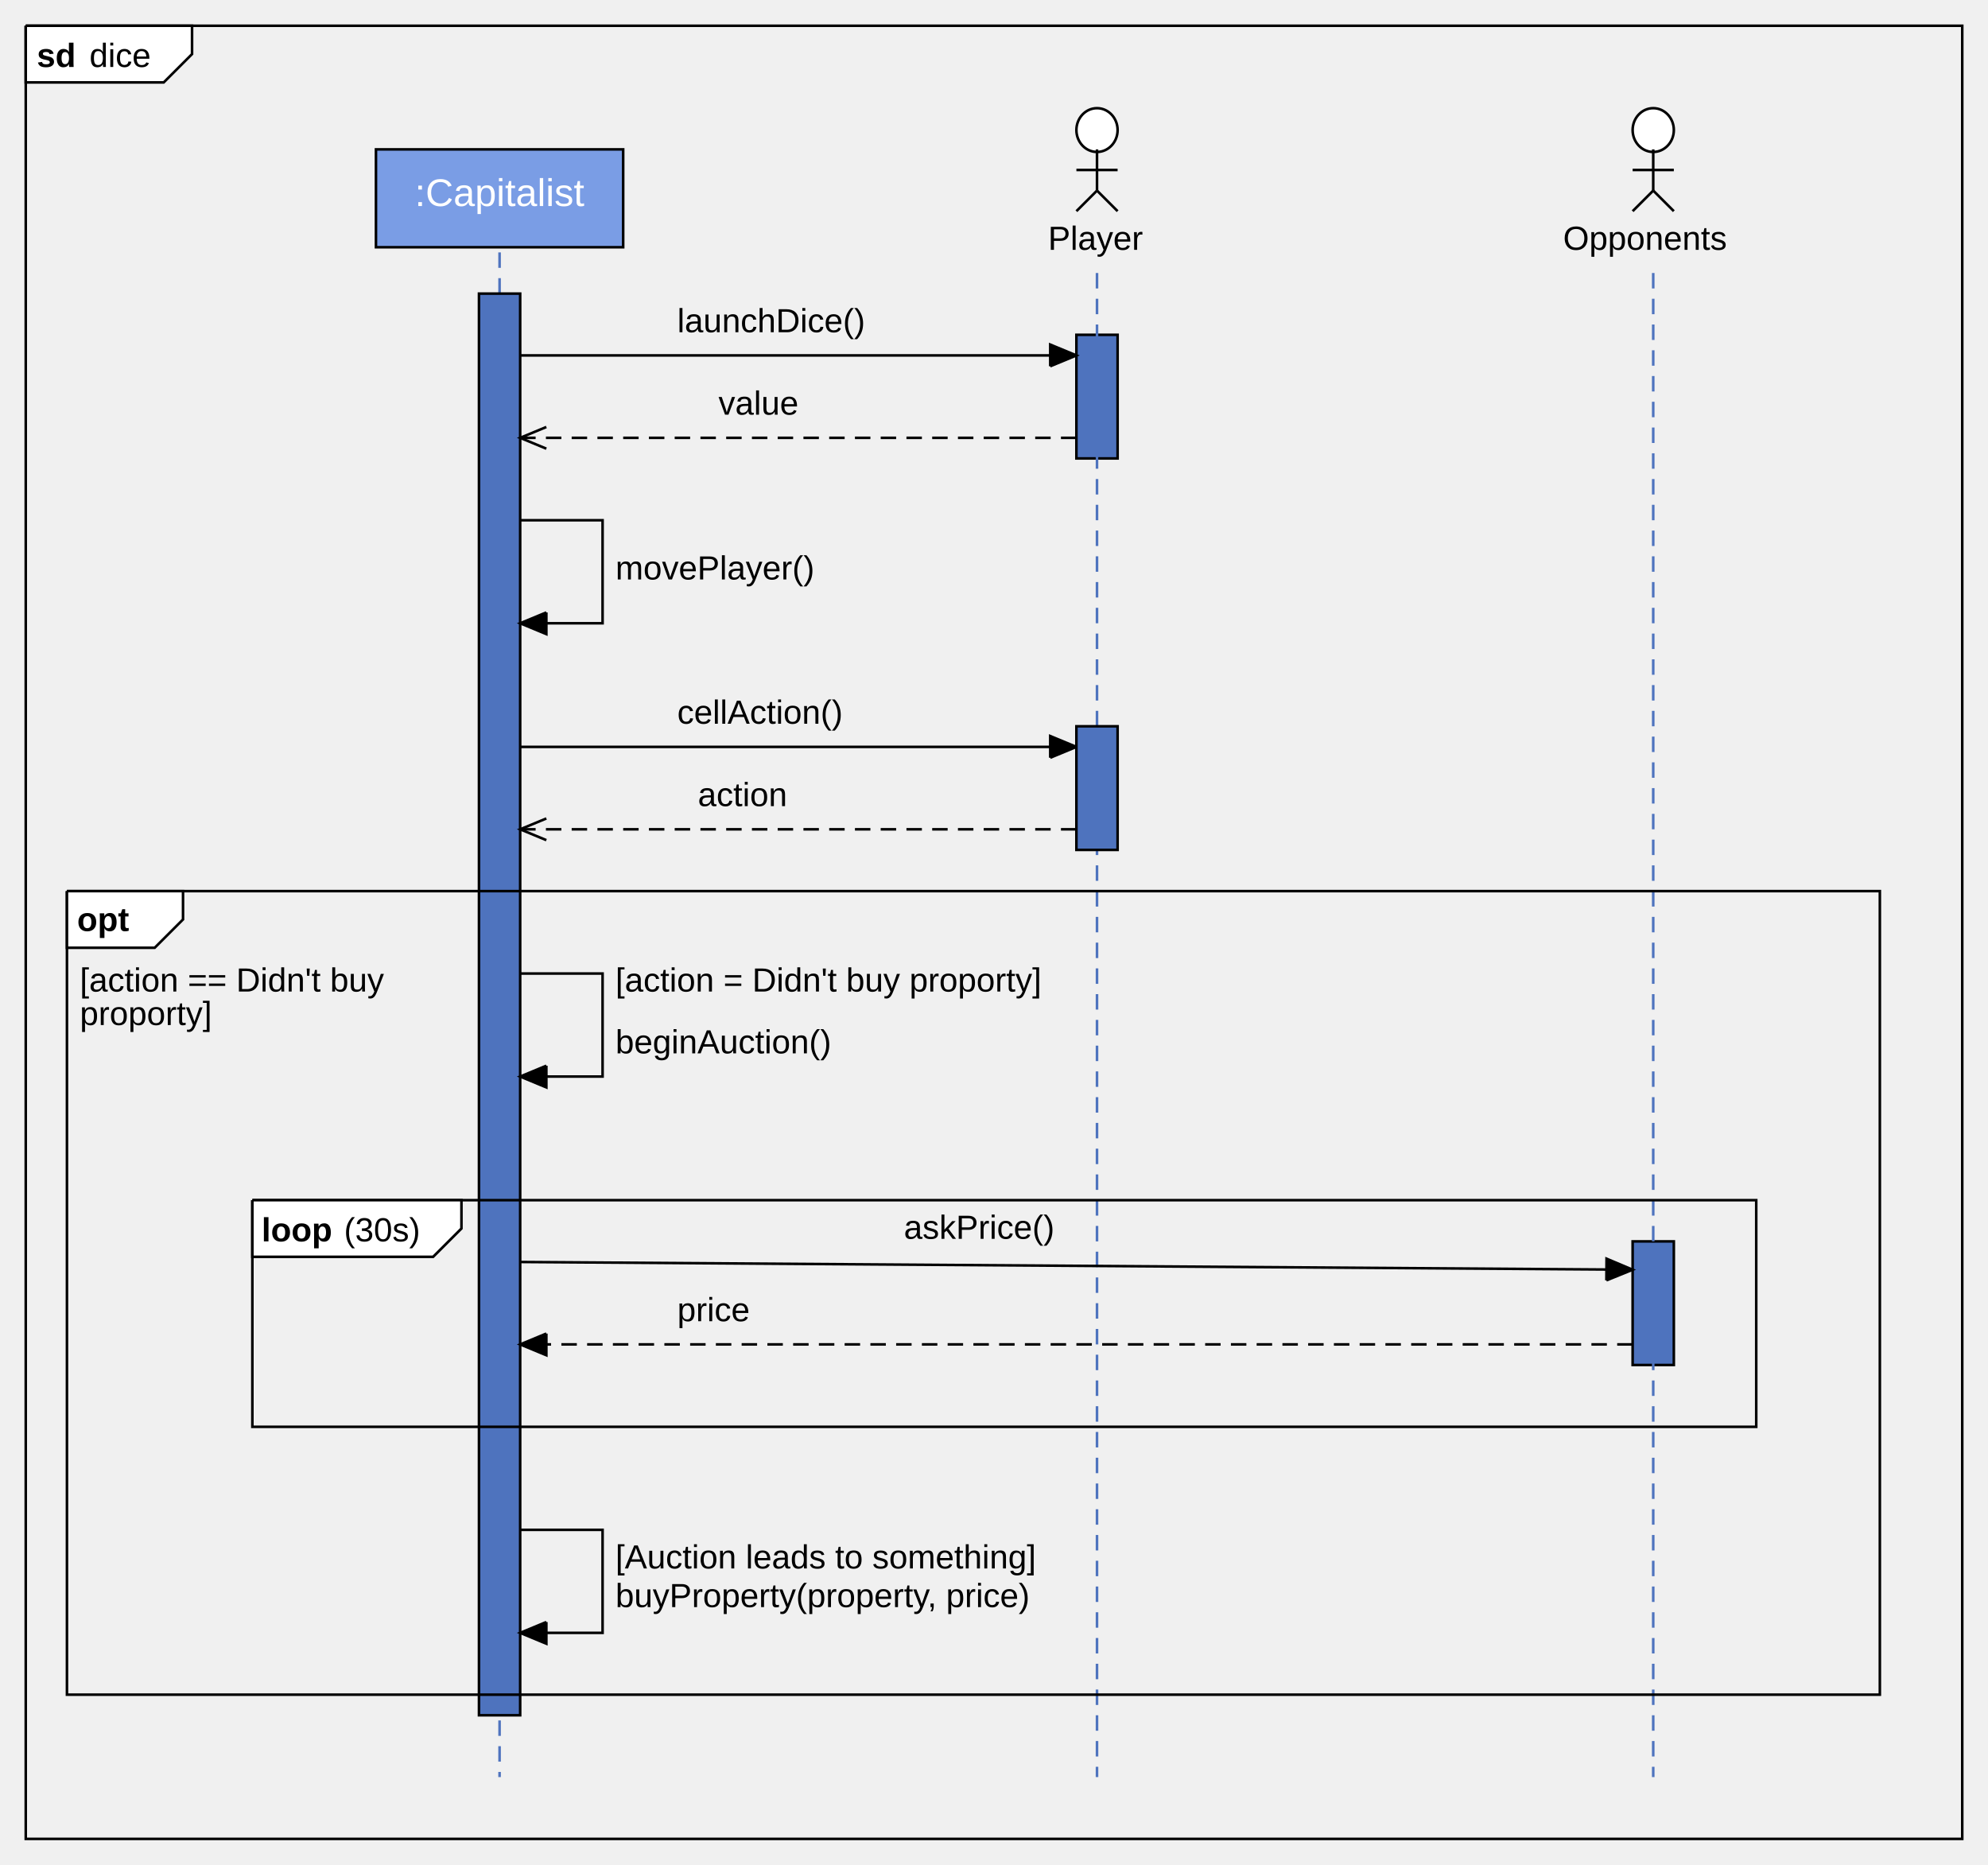
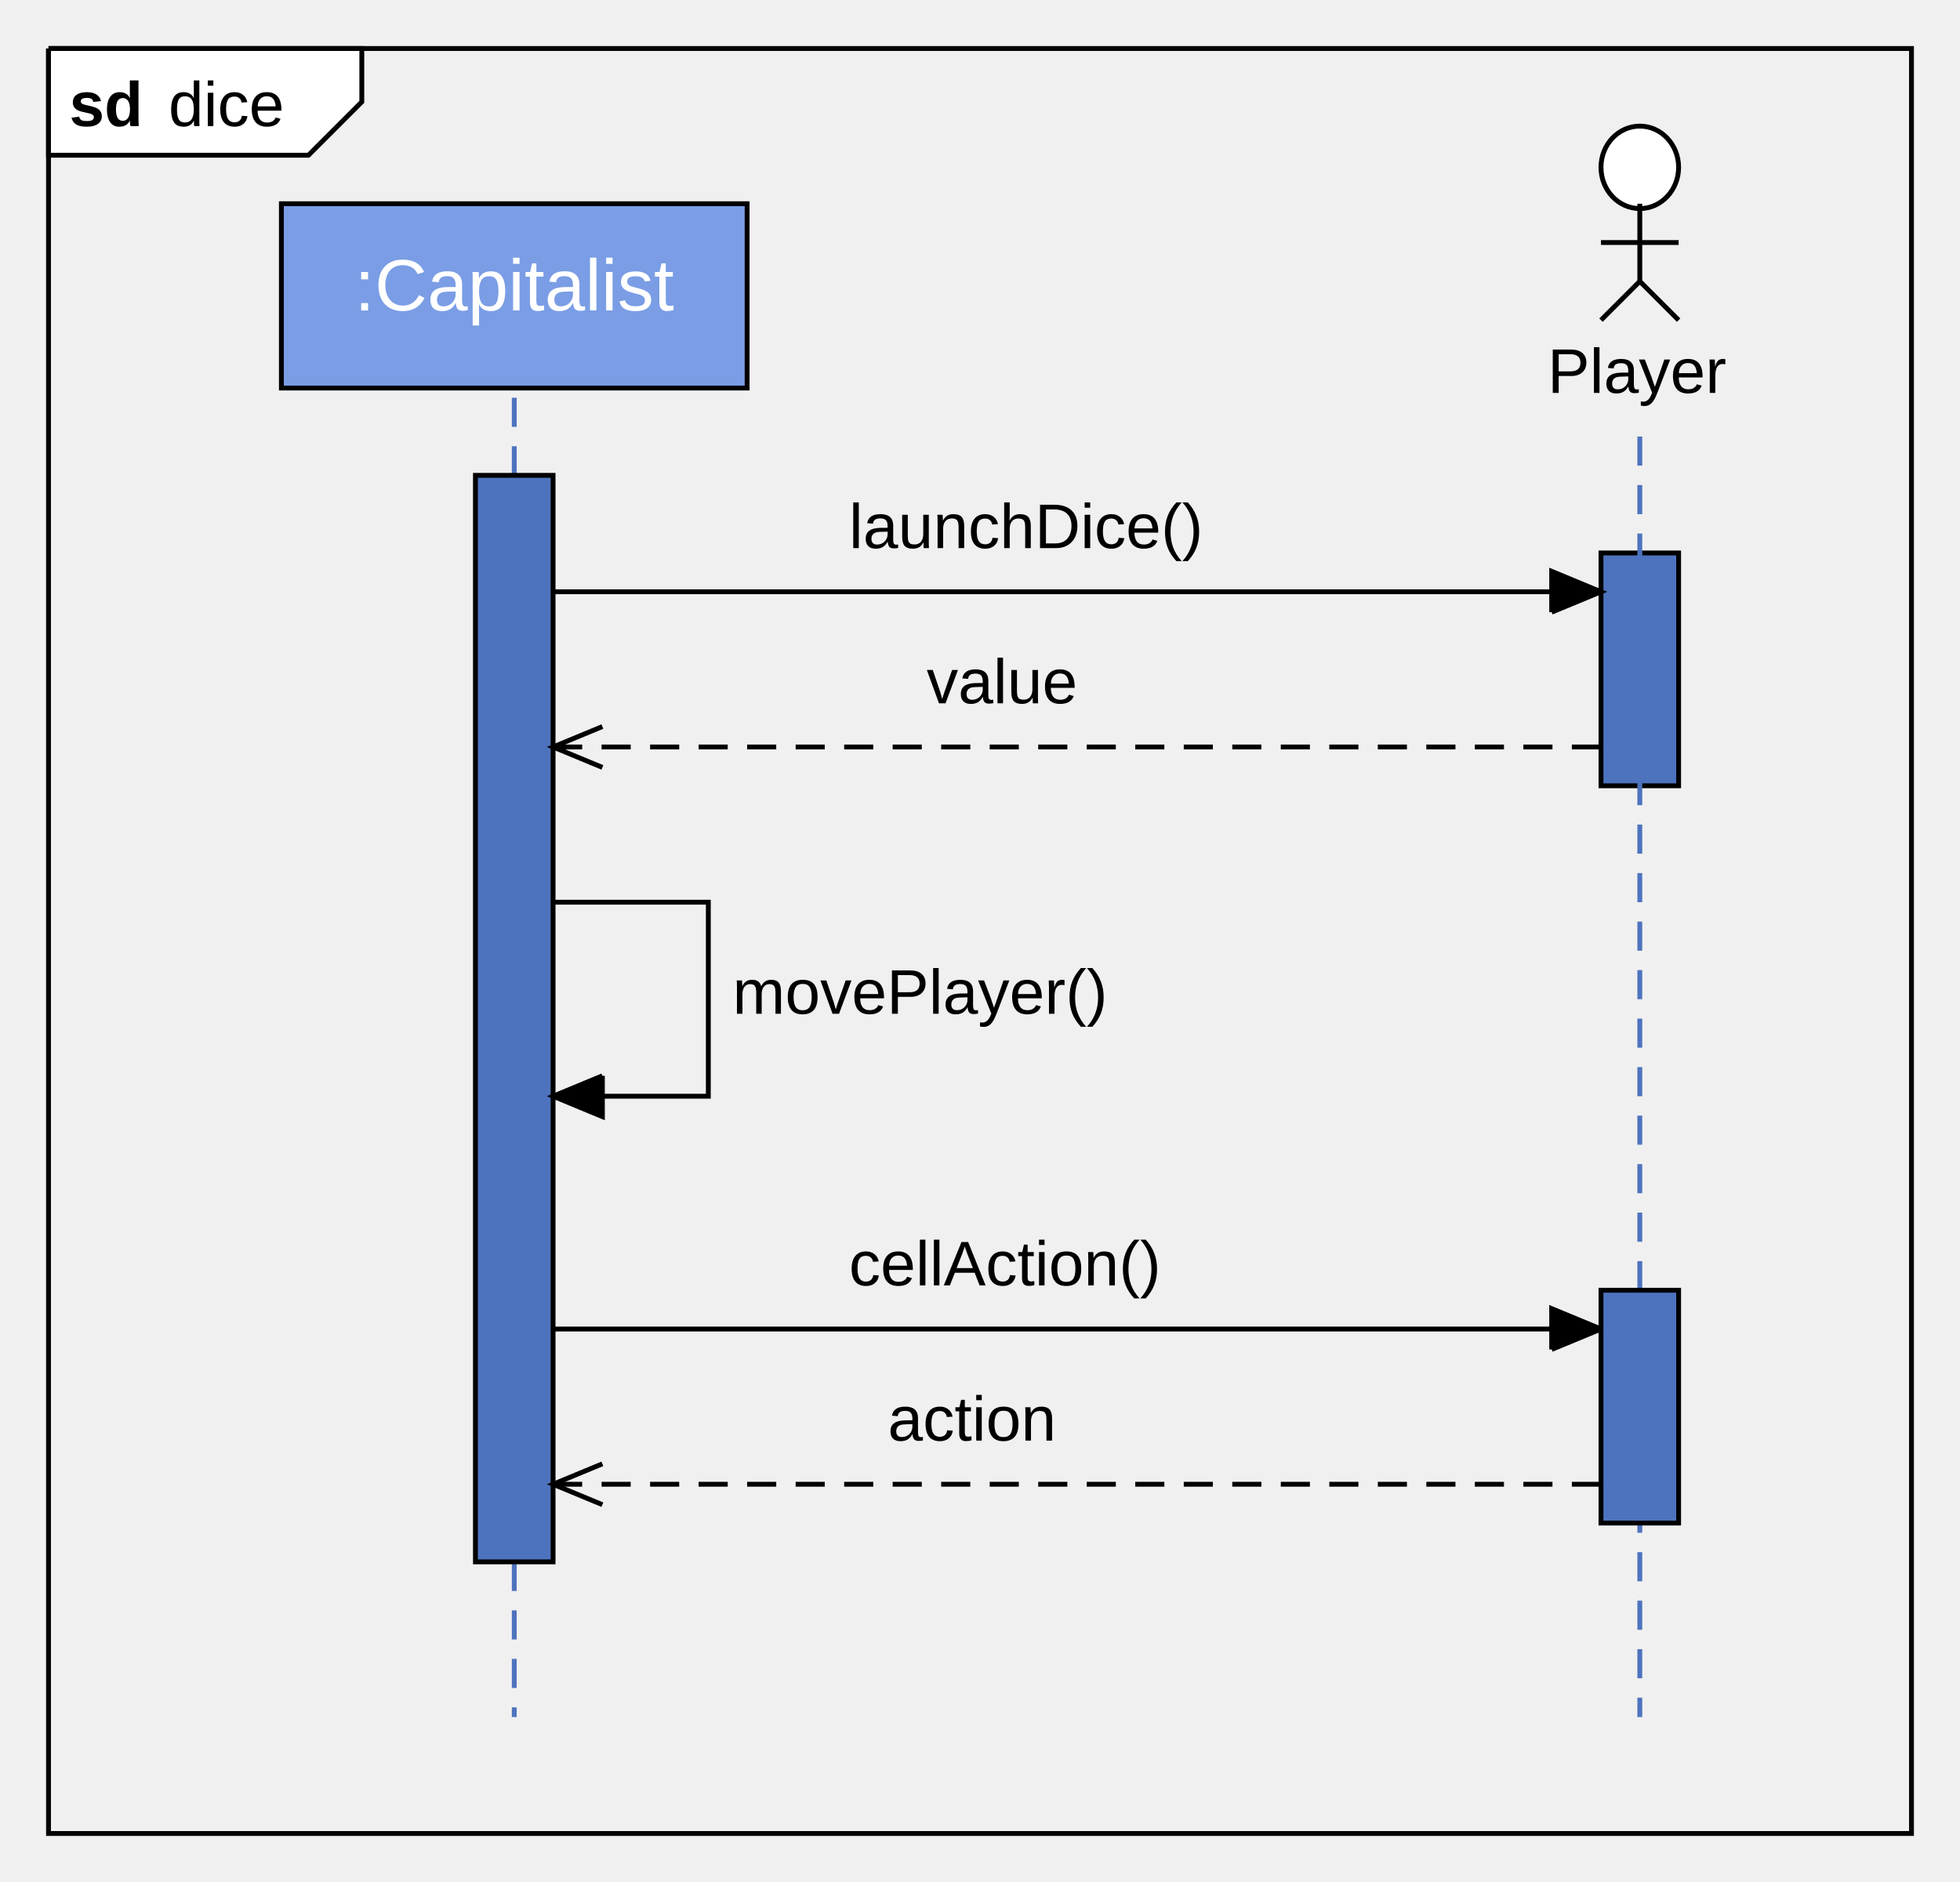
- <svg xmlns="http://www.w3.org/2000/svg" version="1.1" width="772" height="724">
+ <svg xmlns="http://www.w3.org/2000/svg" version="1.1" width="404" height="388">
  <defs />
  <g>
    <text fill="#eeeeee" stroke="none" font-family="Arial" font-size="24px" font-style="normal" font-weight="normal" text-decoration="none" x="0" y="0" />
    <text fill="#eeeeee" stroke="none" font-family="Arial" font-size="24px" font-style="normal" font-weight="normal" text-decoration="none" x="0" y="30" />
    <text fill="#eeeeee" stroke="none" font-family="Arial" font-size="24px" font-style="normal" font-weight="normal" text-decoration="none" x="0" y="60" />
    <text fill="#eeeeee" stroke="none" font-family="Arial" font-size="24px" font-style="normal" font-weight="normal" text-decoration="none" x="0" y="90" />
    <text fill="#eeeeee" stroke="none" font-family="Arial" font-size="24px" font-style="normal" font-weight="normal" text-decoration="none" x="0" y="120" />
    <text fill="#eeeeee" stroke="none" font-family="Arial" font-size="24px" font-style="normal" font-weight="normal" text-decoration="none" x="0" y="150" />
    <text fill="#eeeeee" stroke="none" font-family="Arial" font-size="24px" font-style="normal" font-weight="normal" text-decoration="none" x="0" y="180" />
    <text fill="#eeeeee" stroke="none" font-family="Arial" font-size="24px" font-style="normal" font-weight="normal" text-decoration="none" x="0" y="210" />
    <text fill="#eeeeee" stroke="none" font-family="Arial" font-size="24px" font-style="normal" font-weight="normal" text-decoration="none" x="0" y="240" />
    <text fill="#eeeeee" stroke="none" font-family="Arial" font-size="24px" font-style="normal" font-weight="normal" text-decoration="none" x="0" y="270" />
    <text fill="#eeeeee" stroke="none" font-family="Arial" font-size="24px" font-style="normal" font-weight="normal" text-decoration="none" x="0" y="300" />
    <text fill="#eeeeee" stroke="none" font-family="Arial" font-size="24px" font-style="normal" font-weight="normal" text-decoration="none" x="0" y="330" />
    <text fill="#eeeeee" stroke="none" font-family="Arial" font-size="24px" font-style="normal" font-weight="normal" text-decoration="none" x="0" y="360" />
-     <text fill="#eeeeee" stroke="none" font-family="Arial" font-size="24px" font-style="normal" font-weight="normal" text-decoration="none" x="0" y="390" />
-     <text fill="#eeeeee" stroke="none" font-family="Arial" font-size="24px" font-style="normal" font-weight="normal" text-decoration="none" x="0" y="420" />
-     <text fill="#eeeeee" stroke="none" font-family="Arial" font-size="24px" font-style="normal" font-weight="normal" text-decoration="none" x="0" y="450" />
-     <text fill="#eeeeee" stroke="none" font-family="Arial" font-size="24px" font-style="normal" font-weight="normal" text-decoration="none" x="0" y="480" />
-     <text fill="#eeeeee" stroke="none" font-family="Arial" font-size="24px" font-style="normal" font-weight="normal" text-decoration="none" x="0" y="510" />
-     <text fill="#eeeeee" stroke="none" font-family="Arial" font-size="24px" font-style="normal" font-weight="normal" text-decoration="none" x="0" y="540" />
-     <text fill="#eeeeee" stroke="none" font-family="Arial" font-size="24px" font-style="normal" font-weight="normal" text-decoration="none" x="0" y="570" />
-     <text fill="#eeeeee" stroke="none" font-family="Arial" font-size="24px" font-style="normal" font-weight="normal" text-decoration="none" x="0" y="600" />
-     <text fill="#eeeeee" stroke="none" font-family="Arial" font-size="24px" font-style="normal" font-weight="normal" text-decoration="none" x="0" y="630" />
-     <text fill="#eeeeee" stroke="none" font-family="Arial" font-size="24px" font-style="normal" font-weight="normal" text-decoration="none" x="0" y="660" />
-     <text fill="#eeeeee" stroke="none" font-family="Arial" font-size="24px" font-style="normal" font-weight="normal" text-decoration="none" x="0" y="690" />
-     <text fill="#eeeeee" stroke="none" font-family="Arial" font-size="24px" font-style="normal" font-weight="normal" text-decoration="none" x="0" y="720" />
    <text fill="#eeeeee" stroke="none" font-family="Arial" font-size="24px" font-style="normal" font-weight="normal" text-decoration="none" x="200" y="0" />
    <text fill="#eeeeee" stroke="none" font-family="Arial" font-size="24px" font-style="normal" font-weight="normal" text-decoration="none" x="200" y="30" />
    <text fill="#eeeeee" stroke="none" font-family="Arial" font-size="24px" font-style="normal" font-weight="normal" text-decoration="none" x="200" y="60" />
    <text fill="#eeeeee" stroke="none" font-family="Arial" font-size="24px" font-style="normal" font-weight="normal" text-decoration="none" x="200" y="90" />
    <text fill="#eeeeee" stroke="none" font-family="Arial" font-size="24px" font-style="normal" font-weight="normal" text-decoration="none" x="200" y="120" />
    <text fill="#eeeeee" stroke="none" font-family="Arial" font-size="24px" font-style="normal" font-weight="normal" text-decoration="none" x="200" y="150" />
    <text fill="#eeeeee" stroke="none" font-family="Arial" font-size="24px" font-style="normal" font-weight="normal" text-decoration="none" x="200" y="180" />
    <text fill="#eeeeee" stroke="none" font-family="Arial" font-size="24px" font-style="normal" font-weight="normal" text-decoration="none" x="200" y="210" />
    <text fill="#eeeeee" stroke="none" font-family="Arial" font-size="24px" font-style="normal" font-weight="normal" text-decoration="none" x="200" y="240" />
    <text fill="#eeeeee" stroke="none" font-family="Arial" font-size="24px" font-style="normal" font-weight="normal" text-decoration="none" x="200" y="270" />
    <text fill="#eeeeee" stroke="none" font-family="Arial" font-size="24px" font-style="normal" font-weight="normal" text-decoration="none" x="200" y="300" />
    <text fill="#eeeeee" stroke="none" font-family="Arial" font-size="24px" font-style="normal" font-weight="normal" text-decoration="none" x="200" y="330" />
    <text fill="#eeeeee" stroke="none" font-family="Arial" font-size="24px" font-style="normal" font-weight="normal" text-decoration="none" x="200" y="360" />
-     <text fill="#eeeeee" stroke="none" font-family="Arial" font-size="24px" font-style="normal" font-weight="normal" text-decoration="none" x="200" y="390" />
-     <text fill="#eeeeee" stroke="none" font-family="Arial" font-size="24px" font-style="normal" font-weight="normal" text-decoration="none" x="200" y="420" />
-     <text fill="#eeeeee" stroke="none" font-family="Arial" font-size="24px" font-style="normal" font-weight="normal" text-decoration="none" x="200" y="450" />
-     <text fill="#eeeeee" stroke="none" font-family="Arial" font-size="24px" font-style="normal" font-weight="normal" text-decoration="none" x="200" y="480" />
-     <text fill="#eeeeee" stroke="none" font-family="Arial" font-size="24px" font-style="normal" font-weight="normal" text-decoration="none" x="200" y="510" />
-     <text fill="#eeeeee" stroke="none" font-family="Arial" font-size="24px" font-style="normal" font-weight="normal" text-decoration="none" x="200" y="540" />
-     <text fill="#eeeeee" stroke="none" font-family="Arial" font-size="24px" font-style="normal" font-weight="normal" text-decoration="none" x="200" y="570" />
-     <text fill="#eeeeee" stroke="none" font-family="Arial" font-size="24px" font-style="normal" font-weight="normal" text-decoration="none" x="200" y="600" />
-     <text fill="#eeeeee" stroke="none" font-family="Arial" font-size="24px" font-style="normal" font-weight="normal" text-decoration="none" x="200" y="630" />
-     <text fill="#eeeeee" stroke="none" font-family="Arial" font-size="24px" font-style="normal" font-weight="normal" text-decoration="none" x="200" y="660" />
-     <text fill="#eeeeee" stroke="none" font-family="Arial" font-size="24px" font-style="normal" font-weight="normal" text-decoration="none" x="200" y="690" />
-     <text fill="#eeeeee" stroke="none" font-family="Arial" font-size="24px" font-style="normal" font-weight="normal" text-decoration="none" x="200" y="720" />
    <text fill="#eeeeee" stroke="none" font-family="Arial" font-size="24px" font-style="normal" font-weight="normal" text-decoration="none" x="400" y="0" />
    <text fill="#eeeeee" stroke="none" font-family="Arial" font-size="24px" font-style="normal" font-weight="normal" text-decoration="none" x="400" y="30" />
    <text fill="#eeeeee" stroke="none" font-family="Arial" font-size="24px" font-style="normal" font-weight="normal" text-decoration="none" x="400" y="60" />
    <text fill="#eeeeee" stroke="none" font-family="Arial" font-size="24px" font-style="normal" font-weight="normal" text-decoration="none" x="400" y="90" />
    <text fill="#eeeeee" stroke="none" font-family="Arial" font-size="24px" font-style="normal" font-weight="normal" text-decoration="none" x="400" y="120" />
    <text fill="#eeeeee" stroke="none" font-family="Arial" font-size="24px" font-style="normal" font-weight="normal" text-decoration="none" x="400" y="150" />
    <text fill="#eeeeee" stroke="none" font-family="Arial" font-size="24px" font-style="normal" font-weight="normal" text-decoration="none" x="400" y="180" />
    <text fill="#eeeeee" stroke="none" font-family="Arial" font-size="24px" font-style="normal" font-weight="normal" text-decoration="none" x="400" y="210" />
    <text fill="#eeeeee" stroke="none" font-family="Arial" font-size="24px" font-style="normal" font-weight="normal" text-decoration="none" x="400" y="240" />
    <text fill="#eeeeee" stroke="none" font-family="Arial" font-size="24px" font-style="normal" font-weight="normal" text-decoration="none" x="400" y="270" />
    <text fill="#eeeeee" stroke="none" font-family="Arial" font-size="24px" font-style="normal" font-weight="normal" text-decoration="none" x="400" y="300" />
    <text fill="#eeeeee" stroke="none" font-family="Arial" font-size="24px" font-style="normal" font-weight="normal" text-decoration="none" x="400" y="330" />
    <text fill="#eeeeee" stroke="none" font-family="Arial" font-size="24px" font-style="normal" font-weight="normal" text-decoration="none" x="400" y="360" />
-     <text fill="#eeeeee" stroke="none" font-family="Arial" font-size="24px" font-style="normal" font-weight="normal" text-decoration="none" x="400" y="390" />
-     <text fill="#eeeeee" stroke="none" font-family="Arial" font-size="24px" font-style="normal" font-weight="normal" text-decoration="none" x="400" y="420" />
-     <text fill="#eeeeee" stroke="none" font-family="Arial" font-size="24px" font-style="normal" font-weight="normal" text-decoration="none" x="400" y="450" />
-     <text fill="#eeeeee" stroke="none" font-family="Arial" font-size="24px" font-style="normal" font-weight="normal" text-decoration="none" x="400" y="480" />
-     <text fill="#eeeeee" stroke="none" font-family="Arial" font-size="24px" font-style="normal" font-weight="normal" text-decoration="none" x="400" y="510" />
-     <text fill="#eeeeee" stroke="none" font-family="Arial" font-size="24px" font-style="normal" font-weight="normal" text-decoration="none" x="400" y="540" />
-     <text fill="#eeeeee" stroke="none" font-family="Arial" font-size="24px" font-style="normal" font-weight="normal" text-decoration="none" x="400" y="570" />
-     <text fill="#eeeeee" stroke="none" font-family="Arial" font-size="24px" font-style="normal" font-weight="normal" text-decoration="none" x="400" y="600" />
-     <text fill="#eeeeee" stroke="none" font-family="Arial" font-size="24px" font-style="normal" font-weight="normal" text-decoration="none" x="400" y="630" />
-     <text fill="#eeeeee" stroke="none" font-family="Arial" font-size="24px" font-style="normal" font-weight="normal" text-decoration="none" x="400" y="660" />
-     <text fill="#eeeeee" stroke="none" font-family="Arial" font-size="24px" font-style="normal" font-weight="normal" text-decoration="none" x="400" y="690" />
-     <text fill="#eeeeee" stroke="none" font-family="Arial" font-size="24px" font-style="normal" font-weight="normal" text-decoration="none" x="400" y="720" />
-     <text fill="#eeeeee" stroke="none" font-family="Arial" font-size="24px" font-style="normal" font-weight="normal" text-decoration="none" x="600" y="0" />
-     <text fill="#eeeeee" stroke="none" font-family="Arial" font-size="24px" font-style="normal" font-weight="normal" text-decoration="none" x="600" y="30" />
-     <text fill="#eeeeee" stroke="none" font-family="Arial" font-size="24px" font-style="normal" font-weight="normal" text-decoration="none" x="600" y="60" />
-     <text fill="#eeeeee" stroke="none" font-family="Arial" font-size="24px" font-style="normal" font-weight="normal" text-decoration="none" x="600" y="90" />
-     <text fill="#eeeeee" stroke="none" font-family="Arial" font-size="24px" font-style="normal" font-weight="normal" text-decoration="none" x="600" y="120" />
-     <text fill="#eeeeee" stroke="none" font-family="Arial" font-size="24px" font-style="normal" font-weight="normal" text-decoration="none" x="600" y="150" />
-     <text fill="#eeeeee" stroke="none" font-family="Arial" font-size="24px" font-style="normal" font-weight="normal" text-decoration="none" x="600" y="180" />
-     <text fill="#eeeeee" stroke="none" font-family="Arial" font-size="24px" font-style="normal" font-weight="normal" text-decoration="none" x="600" y="210" />
-     <text fill="#eeeeee" stroke="none" font-family="Arial" font-size="24px" font-style="normal" font-weight="normal" text-decoration="none" x="600" y="240" />
-     <text fill="#eeeeee" stroke="none" font-family="Arial" font-size="24px" font-style="normal" font-weight="normal" text-decoration="none" x="600" y="270" />
-     <text fill="#eeeeee" stroke="none" font-family="Arial" font-size="24px" font-style="normal" font-weight="normal" text-decoration="none" x="600" y="300" />
-     <text fill="#eeeeee" stroke="none" font-family="Arial" font-size="24px" font-style="normal" font-weight="normal" text-decoration="none" x="600" y="330" />
-     <text fill="#eeeeee" stroke="none" font-family="Arial" font-size="24px" font-style="normal" font-weight="normal" text-decoration="none" x="600" y="360" />
-     <text fill="#eeeeee" stroke="none" font-family="Arial" font-size="24px" font-style="normal" font-weight="normal" text-decoration="none" x="600" y="390" />
-     <text fill="#eeeeee" stroke="none" font-family="Arial" font-size="24px" font-style="normal" font-weight="normal" text-decoration="none" x="600" y="420" />
-     <text fill="#eeeeee" stroke="none" font-family="Arial" font-size="24px" font-style="normal" font-weight="normal" text-decoration="none" x="600" y="450" />
-     <text fill="#eeeeee" stroke="none" font-family="Arial" font-size="24px" font-style="normal" font-weight="normal" text-decoration="none" x="600" y="480" />
-     <text fill="#eeeeee" stroke="none" font-family="Arial" font-size="24px" font-style="normal" font-weight="normal" text-decoration="none" x="600" y="510" />
-     <text fill="#eeeeee" stroke="none" font-family="Arial" font-size="24px" font-style="normal" font-weight="normal" text-decoration="none" x="600" y="540" />
-     <text fill="#eeeeee" stroke="none" font-family="Arial" font-size="24px" font-style="normal" font-weight="normal" text-decoration="none" x="600" y="570" />
-     <text fill="#eeeeee" stroke="none" font-family="Arial" font-size="24px" font-style="normal" font-weight="normal" text-decoration="none" x="600" y="600" />
-     <text fill="#eeeeee" stroke="none" font-family="Arial" font-size="24px" font-style="normal" font-weight="normal" text-decoration="none" x="600" y="630" />
-     <text fill="#eeeeee" stroke="none" font-family="Arial" font-size="24px" font-style="normal" font-weight="normal" text-decoration="none" x="600" y="660" />
-     <text fill="#eeeeee" stroke="none" font-family="Arial" font-size="24px" font-style="normal" font-weight="normal" text-decoration="none" x="600" y="690" />
-     <text fill="#eeeeee" stroke="none" font-family="Arial" font-size="24px" font-style="normal" font-weight="normal" text-decoration="none" x="600" y="720" />
-     <g transform="translate(-94,-78) scale(1,1)">
-       <path fill="none" stroke="#000000" d="M 104 88 L 856 88 L 856 792 L 104 792 L 104 88" stroke-miterlimit="10" />
+     <g transform="translate(-182,-94) scale(1,1)">
+       <path fill="none" stroke="#000000" d="M 192 104 L 576 104 L 576 472 L 192 472 L 192 104" stroke-miterlimit="10" />
    </g>
-     <g transform="translate(-94,-78) scale(1,1)">
-       <path fill="#ffffff" stroke="none" d="M 104 88 L 104 110 L 157.578 110 L 168.578 99 L 168.578 88 L 104 88" />
+     <g transform="translate(-182,-94) scale(1,1)">
+       <path fill="#ffffff" stroke="none" d="M 192 104 L 192 126 L 245.578 126 L 256.578 115 L 256.578 104 L 192 104" />
    </g>
-     <g transform="translate(-94,-78) scale(1,1)">
-       <path fill="none" stroke="#000000" d="M 104 88 L 104 110 L 157.578 110 L 168.578 99 L 168.578 88 L 104 88 L 104 88" stroke-miterlimit="10" />
+     <g transform="translate(-182,-94) scale(1,1)">
+       <path fill="none" stroke="#000000" d="M 192 104 L 192 126 L 245.578 126 L 256.578 115 L 256.578 104 L 192 104 L 192 104" stroke-miterlimit="10" />
    </g>
-     <g transform="translate(-94,-78) scale(1,1)">
+     <g transform="translate(-182,-94) scale(1,1)">
      <g>
        <path fill="none" stroke="none" />
-         <text fill="#000000" stroke="none" font-family="Arial" font-size="13px" font-style="normal" font-weight="normal" text-decoration="none" x="128.73" y="104">dice</text>
+         <text fill="#000000" stroke="none" font-family="Arial" font-size="13px" font-style="normal" font-weight="normal" text-decoration="none" x="216.73" y="120">dice</text>
      </g>
    </g>
-     <g transform="translate(-94,-78) scale(1,1)">
+     <g transform="translate(-182,-94) scale(1,1)">
      <g>
        <path fill="none" stroke="none" />
-         <text fill="#000000" stroke="none" font-family="Arial" font-size="13px" font-style="normal" font-weight="bold" text-decoration="none" x="108.28" y="104">sd</text>
+         <text fill="#000000" stroke="none" font-family="Arial" font-size="13px" font-style="normal" font-weight="bold" text-decoration="none" x="196.28" y="120">sd</text>
      </g>
    </g>
-     <g transform="translate(-94,-78) scale(1,1)">
+     <g transform="translate(-182,-94) scale(1,1)">
      <path fill="#ffffff" stroke="none" d="M 512 128.5 C 512 123.806 515.582 120 520 120 C 524.418 120 528 123.806 528 128.5 C 528 133.194 524.418 137 520 137 C 515.582 137 512 133.194 512 128.5 Z" />
    </g>
-     <g transform="translate(-94,-78) scale(1,1)">
+     <g transform="translate(-182,-94) scale(1,1)">
      <path fill="none" stroke="#000000" d="M 512 128.5 C 512 123.806 515.582 120 520 120 C 524.418 120 528 123.806 528 128.5 C 528 133.194 524.418 137 520 137 C 515.582 137 512 133.194 512 128.5 Z" stroke-miterlimit="10" />
    </g>
-     <g transform="translate(-94,-78) scale(1,1)">
+     <g transform="translate(-182,-94) scale(1,1)">
      <path fill="none" stroke="#000000" d="M 520 136 L 520 152" stroke-miterlimit="10" />
    </g>
-     <g transform="translate(-94,-78) scale(1,1)">
+     <g transform="translate(-182,-94) scale(1,1)">
      <path fill="none" stroke="#000000" d="M 528 144 L 512 144" stroke-miterlimit="10" />
    </g>
-     <g transform="translate(-94,-78) scale(1,1)">
+     <g transform="translate(-182,-94) scale(1,1)">
      <path fill="none" stroke="#000000" d="M 512 160 L 520 152" stroke-miterlimit="10" />
    </g>
-     <g transform="translate(-94,-78) scale(1,1)">
+     <g transform="translate(-182,-94) scale(1,1)">
      <path fill="none" stroke="#000000" d="M 528 160 L 520 152" stroke-miterlimit="10" />
    </g>
-     <g transform="translate(-94,-78) scale(1,1)">
+     <g transform="translate(-182,-94) scale(1,1)">
      <g>
        <path fill="none" stroke="none" />
        <text fill="#000000" stroke="none" font-family="Arial" font-size="13px" font-style="normal" font-weight="normal" text-decoration="none" x="501" y="175">Player</text>
      </g>
    </g>
-     <g transform="translate(-94,-78) scale(1,1)">
-       <path fill="none" stroke="#4e73be" d="M 288 176 L 288 768" stroke-miterlimit="10" stroke-dasharray="6,4" />
+     <g transform="translate(-182,-94) scale(1,1)">
+       <path fill="none" stroke="#4e73be" d="M 288 176 L 288 448" stroke-miterlimit="10" stroke-dasharray="6,4" />
    </g>
-     <g transform="translate(-94,-78) scale(1,1)">
+     <g transform="translate(-182,-94) scale(1,1)">
      <rect fill="#7a9de5" stroke="none" x="240" y="136" width="96" height="38" />
    </g>
-     <g transform="translate(-94,-78) scale(1,1)">
+     <g transform="translate(-182,-94) scale(1,1)">
      <path fill="none" stroke="#000000" d="M 240 136 L 336 136 L 336 174 L 240 174 L 240 136 Z Z" stroke-miterlimit="10" />
    </g>
-     <g transform="translate(-94,-78) scale(1,1)">
+     <g transform="translate(-182,-94) scale(1,1)">
      <g>
        <path fill="none" stroke="none" />
        <text fill="#ffffff" stroke="none" font-family="Arial" font-size="15px" font-style="normal" font-weight="normal" text-decoration="none" x="255.07" y="158">:Capitalist</text>
      </g>
    </g>
-     <g transform="translate(-94,-78) scale(1,1)">
-       <rect fill="#4e73be" stroke="none" x="280" y="192" width="16" height="552" />
+     <g transform="translate(-182,-94) scale(1,1)">
+       <rect fill="#4e73be" stroke="none" x="280" y="192" width="16" height="224" />
    </g>
-     <g transform="translate(-94,-78) scale(1,1)">
-       <path fill="none" stroke="#000000" d="M 280 192 L 296 192 L 296 744 L 280 744 L 280 192 Z Z" stroke-miterlimit="10" />
+     <g transform="translate(-182,-94) scale(1,1)">
+       <path fill="none" stroke="#000000" d="M 280 192 L 296 192 L 296 416 L 280 416 L 280 192 Z Z" stroke-miterlimit="10" />
    </g>
-     <g transform="translate(-94,-78) scale(1,1)">
-       <path fill="#ffffff" stroke="none" d="M 728 128.5 C 728 123.806 731.582 120 736 120 C 740.418 120 744 123.806 744 128.5 C 744 133.194 740.418 137 736 137 C 731.582 137 728 133.194 728 128.5 Z" />
-     </g>
-     <g transform="translate(-94,-78) scale(1,1)">
-       <path fill="none" stroke="#000000" d="M 728 128.5 C 728 123.806 731.582 120 736 120 C 740.418 120 744 123.806 744 128.5 C 744 133.194 740.418 137 736 137 C 731.582 137 728 133.194 728 128.5 Z" stroke-miterlimit="10" />
-     </g>
-     <g transform="translate(-94,-78) scale(1,1)">
-       <path fill="none" stroke="#000000" d="M 736 136 L 736 152" stroke-miterlimit="10" />
-     </g>
-     <g transform="translate(-94,-78) scale(1,1)">
-       <path fill="none" stroke="#000000" d="M 736 152 L 728 160" stroke-miterlimit="10" />
-     </g>
-     <g transform="translate(-94,-78) scale(1,1)">
-       <path fill="none" stroke="#000000" d="M 736 152 L 744 160" stroke-miterlimit="10" />
-     </g>
-     <g transform="translate(-94,-78) scale(1,1)">
-       <path fill="none" stroke="#000000" d="M 744 144 L 728 144" stroke-miterlimit="10" />
-     </g>
-     <g transform="translate(-94,-78) scale(1,1)">
-       <g>
-         <path fill="none" stroke="none" />
-         <text fill="#000000" stroke="none" font-family="Arial" font-size="13px" font-style="normal" font-weight="normal" text-decoration="none" x="701" y="175">Opponents</text>
-       </g>
-     </g>
-     <g transform="translate(-94,-78) scale(1,1)">
+     <g transform="translate(-182,-94) scale(1,1)">
      <rect fill="#4e73be" stroke="none" x="512" y="208" width="16" height="48" />
    </g>
-     <g transform="translate(-94,-78) scale(1,1)">
+     <g transform="translate(-182,-94) scale(1,1)">
      <path fill="none" stroke="#000000" d="M 512 208 L 528 208 L 528 256 L 512 256 L 512 208 Z Z" stroke-miterlimit="10" />
    </g>
-     <g transform="translate(-94,-78) scale(1,1)">
-       <path fill="none" stroke="#4e73be" d="M 520 184 L 520 768" stroke-miterlimit="10" stroke-dasharray="6,4" />
+     <g transform="translate(-182,-94) scale(1,1)">
+       <path fill="none" stroke="#4e73be" d="M 520 184 L 520 448" stroke-miterlimit="10" stroke-dasharray="6,4" />
    </g>
-     <g transform="translate(-94,-78) scale(1,1)">
+     <g transform="translate(-182,-94) scale(1,1)">
      <path fill="none" stroke="#000000" d="M 512 216 L 296 216" stroke-miterlimit="10" />
    </g>
-     <g transform="translate(-94,-78) scale(1,1)">
+     <g transform="translate(-182,-94) scale(1,1)">
      <path fill="#000000" stroke="none" d="M 501.837 220.21 L 512 216 L 501.837 211.79" />
    </g>
-     <g transform="translate(-94,-78) scale(1,1)">
+     <g transform="translate(-182,-94) scale(1,1)">
      <path fill="none" stroke="#000000" d="M 501.837 220.21 L 512 216 L 501.837 211.79 L 501.837 220.21" stroke-miterlimit="10" />
    </g>
-     <g transform="translate(-94,-78) scale(1,1)">
+     <g transform="translate(-182,-94) scale(1,1)">
      <g>
        <path fill="none" stroke="none" />
        <text fill="#000000" stroke="none" font-family="Arial" font-size="13px" font-style="normal" font-weight="normal" text-decoration="none" x="357" y="207">launchDice()</text>
      </g>
    </g>
-     <g transform="translate(-94,-78) scale(1,1)">
+     <g transform="translate(-182,-94) scale(1,1)">
      <path fill="none" stroke="#000000" d="M 512 248 L 296 248" stroke-miterlimit="10" stroke-dasharray="6,4" />
    </g>
-     <g transform="translate(-94,-78) scale(1,1)">
+     <g transform="translate(-182,-94) scale(1,1)">
      <path fill="none" stroke="#000000" d="M 306.163 243.79 L 296 248 L 306.163 252.21" stroke-miterlimit="10" />
    </g>
-     <g transform="translate(-94,-78) scale(1,1)">
+     <g transform="translate(-182,-94) scale(1,1)">
      <g>
        <path fill="none" stroke="none" />
        <text fill="#000000" stroke="none" font-family="Arial" font-size="13px" font-style="normal" font-weight="normal" text-decoration="none" x="373" y="239">value</text>
      </g>
    </g>
-     <g transform="translate(-94,-78) scale(1,1)">
+     <g transform="translate(-182,-94) scale(1,1)">
      <path fill="none" stroke="#000000" d="M 296 280 L 328 280 L 328 320 L 296 320" stroke-miterlimit="10" />
    </g>
-     <g transform="translate(-94,-78) scale(1,1)">
+     <g transform="translate(-182,-94) scale(1,1)">
      <path fill="#000000" stroke="none" d="M 306.163 315.79 L 296 320 L 306.163 324.21" />
    </g>
-     <g transform="translate(-94,-78) scale(1,1)">
+     <g transform="translate(-182,-94) scale(1,1)">
      <path fill="none" stroke="#000000" d="M 306.163 315.79 L 296 320 L 306.163 324.21 L 306.163 315.79" stroke-miterlimit="10" />
    </g>
-     <g transform="translate(-94,-78) scale(1,1)">
+     <g transform="translate(-182,-94) scale(1,1)">
      <g>
        <path fill="none" stroke="none" />
        <text fill="#000000" stroke="none" font-family="Arial" font-size="13px" font-style="normal" font-weight="normal" text-decoration="none" x="333" y="303">movePlayer()</text>
      </g>
    </g>
-     <g transform="translate(-94,-78) scale(1,1)">
+     <g transform="translate(-182,-94) scale(1,1)">
      <path fill="none" stroke="#000000" d="M 296 368 L 512 368" stroke-miterlimit="10" />
    </g>
-     <g transform="translate(-94,-78) scale(1,1)">
+     <g transform="translate(-182,-94) scale(1,1)">
      <path fill="#000000" stroke="none" d="M 501.837 372.21 L 512 368 L 501.837 363.79" />
    </g>
-     <g transform="translate(-94,-78) scale(1,1)">
+     <g transform="translate(-182,-94) scale(1,1)">
      <path fill="none" stroke="#000000" d="M 501.837 372.21 L 512 368 L 501.837 363.79 L 501.837 372.21" stroke-miterlimit="10" />
    </g>
-     <g transform="translate(-94,-78) scale(1,1)">
+     <g transform="translate(-182,-94) scale(1,1)">
      <rect fill="#4e73be" stroke="none" x="512" y="360" width="16" height="48" />
    </g>
-     <g transform="translate(-94,-78) scale(1,1)">
+     <g transform="translate(-182,-94) scale(1,1)">
      <path fill="none" stroke="#000000" d="M 512 360 L 528 360 L 528 408 L 512 408 L 512 360 Z Z" stroke-miterlimit="10" />
    </g>
-     <g transform="translate(-94,-78) scale(1,1)">
+     <g transform="translate(-182,-94) scale(1,1)">
      <g>
        <path fill="none" stroke="none" />
        <text fill="#000000" stroke="none" font-family="Arial" font-size="13px" font-style="normal" font-weight="normal" text-decoration="none" x="357" y="359">cellAction()</text>
      </g>
    </g>
-     <g transform="translate(-94,-78) scale(1,1)">
+     <g transform="translate(-182,-94) scale(1,1)">
      <path fill="none" stroke="#000000" d="M 512 400 L 296 400" stroke-miterlimit="10" stroke-dasharray="6,4" />
    </g>
-     <g transform="translate(-94,-78) scale(1,1)">
+     <g transform="translate(-182,-94) scale(1,1)">
      <path fill="none" stroke="#000000" d="M 306.163 395.79 L 296 400 L 306.163 404.21" stroke-miterlimit="10" />
    </g>
-     <g transform="translate(-94,-78) scale(1,1)">
+     <g transform="translate(-182,-94) scale(1,1)">
      <g>
        <path fill="none" stroke="none" />
        <text fill="#000000" stroke="none" font-family="Arial" font-size="13px" font-style="normal" font-weight="normal" text-decoration="none" x="365" y="391">action</text>
      </g>
    </g>
-     <g transform="translate(-94,-78) scale(1,1)">
-       <path fill="none" stroke="#000000" d="M 296 456 L 328 456 L 328 496 L 296 496" stroke-miterlimit="10" />
-     </g>
-     <g transform="translate(-94,-78) scale(1,1)">
-       <path fill="#000000" stroke="none" d="M 306.163 491.79 L 296 496 L 306.163 500.21" />
-     </g>
-     <g transform="translate(-94,-78) scale(1,1)">
-       <path fill="none" stroke="#000000" d="M 306.163 491.79 L 296 496 L 306.163 500.21 L 306.163 491.79" stroke-miterlimit="10" />
-     </g>
-     <g transform="translate(-94,-78) scale(1,1)">
-       <g>
-         <path fill="none" stroke="none" />
-         <text fill="#000000" stroke="none" font-family="Arial" font-size="13px" font-style="normal" font-weight="normal" text-decoration="none" x="333" y="487">beginAuction()</text>
-       </g>
-     </g>
-     <g transform="translate(-94,-78) scale(1,1)">
-       <g>
-         <path fill="none" stroke="none" />
-         <text fill="#000000" stroke="none" font-family="Arial" font-size="13px" font-style="normal" font-weight="normal" text-decoration="none" x="333" y="463">[action = Didn't buy proporty]</text>
-       </g>
-     </g>
-     <g transform="translate(-94,-78) scale(1,1)">
-       <rect fill="#4e73be" stroke="none" x="728" y="560" width="16" height="48" />
-     </g>
-     <g transform="translate(-94,-78) scale(1,1)">
-       <path fill="none" stroke="#000000" d="M 728 560 L 744 560 L 744 608 L 728 608 L 728 560 Z Z" stroke-miterlimit="10" />
-     </g>
-     <g transform="translate(-94,-78) scale(1,1)">
-       <path fill="none" stroke="#4e73be" d="M 736 184 L 736 768" stroke-miterlimit="10" stroke-dasharray="6,4" />
-     </g>
-     <g transform="translate(-94,-78) scale(1,1)">
-       <path fill="none" stroke="#000000" d="M 296 568 L 728 571" stroke-miterlimit="10" />
-     </g>
-     <g transform="translate(-94,-78) scale(1,1)">
-       <path fill="#000000" stroke="none" d="M 717.808 575.139 L 728 571 L 717.867 566.72" />
-     </g>
-     <g transform="translate(-94,-78) scale(1,1)">
-       <path fill="none" stroke="#000000" d="M 717.808 575.139 L 728 571 L 717.867 566.72 L 717.808 575.139" stroke-miterlimit="10" />
-     </g>
-     <g transform="translate(-94,-78) scale(1,1)">
-       <g>
-         <path fill="none" stroke="none" />
-         <text fill="#000000" stroke="none" font-family="Arial" font-size="13px" font-style="normal" font-weight="normal" text-decoration="none" x="445" y="559">askPrice()</text>
-       </g>
-     </g>
-     <g transform="translate(-94,-78) scale(1,1)">
-       <path fill="none" stroke="#000000" d="M 728 600 L 296 600" stroke-miterlimit="10" stroke-dasharray="6,4" />
-     </g>
-     <g transform="translate(-94,-78) scale(1,1)">
-       <path fill="#000000" stroke="none" d="M 306.163 595.79 L 296 600 L 306.163 604.21" />
-     </g>
-     <g transform="translate(-94,-78) scale(1,1)">
-       <path fill="none" stroke="#000000" d="M 306.163 595.79 L 296 600 L 306.163 604.21 L 306.163 595.79" stroke-miterlimit="10" />
-     </g>
-     <g transform="translate(-94,-78) scale(1,1)">
-       <g>
-         <path fill="none" stroke="none" />
-         <text fill="#000000" stroke="none" font-family="Arial" font-size="13px" font-style="normal" font-weight="normal" text-decoration="none" x="357" y="591">price</text>
-       </g>
-     </g>
-     <g transform="translate(-94,-78) scale(1,1)">
-       <path fill="none" stroke="#000000" d="M 296 672 L 328 672 L 328 712 L 296 712" stroke-miterlimit="10" />
-     </g>
-     <g transform="translate(-94,-78) scale(1,1)">
-       <path fill="#000000" stroke="none" d="M 306.163 707.79 L 296 712 L 306.163 716.21" />
-     </g>
-     <g transform="translate(-94,-78) scale(1,1)">
-       <path fill="none" stroke="#000000" d="M 306.163 707.79 L 296 712 L 306.163 716.21 L 306.163 707.79" stroke-miterlimit="10" />
-     </g>
-     <g transform="translate(-94,-78) scale(1,1)">
-       <g>
-         <path fill="none" stroke="none" />
-         <text fill="#000000" stroke="none" font-family="Arial" font-size="13px" font-style="normal" font-weight="normal" text-decoration="none" x="333" y="687">[Auction leads to something]</text>
-       </g>
-     </g>
-     <g transform="translate(-94,-78) scale(1,1)">
-       <g>
-         <path fill="none" stroke="none" />
-         <text fill="#000000" stroke="none" font-family="Arial" font-size="13px" font-style="normal" font-weight="normal" text-decoration="none" x="333" y="702">buyProperty(property, price)</text>
-       </g>
-     </g>
-     <g transform="translate(-94,-78) scale(1,1)">
-       <g>
-         <path fill="none" stroke="none" />
-         <text fill="#000000" stroke="none" font-family="Arial" font-size="13px" font-style="normal" font-weight="normal" text-decoration="none" x="125" y="463">[action == Didn't buy</text>
-         <text fill="#000000" stroke="none" font-family="Arial" font-size="13px" font-style="normal" font-weight="normal" text-decoration="none" x="125" y="476">proporty]</text>
-       </g>
-     </g>
-     <g transform="translate(-94,-78) scale(1,1)">
-       <path fill="none" stroke="#000000" d="M 120 424 L 824 424 L 824 736 L 120 736 L 120 424" stroke-miterlimit="10" />
-     </g>
-     <g transform="translate(-94,-78) scale(1,1)">
-       <path fill="#ffffff" stroke="none" d="M 120 424 L 120 446 L 154.072 446 L 165.072 435 L 165.072 424 L 120 424" />
-     </g>
-     <g transform="translate(-94,-78) scale(1,1)">
-       <path fill="none" stroke="#000000" d="M 120 424 L 120 446 L 154.072 446 L 165.072 435 L 165.072 424 L 120 424 L 120 424" stroke-miterlimit="10" />
-     </g>
-     <g transform="translate(-94,-78) scale(1,1)">
-       <g>
-         <path fill="none" stroke="none" />
-         <text fill="#000000" stroke="none" font-family="Arial" font-size="13px" font-style="normal" font-weight="bold" text-decoration="none" x="123.93" y="439.5">opt</text>
-       </g>
-     </g>
-     <g transform="translate(-94,-78) scale(1,1)">
-       <path fill="none" stroke="#000000" d="M 192 544 L 776 544 L 776 632 L 192 632 L 192 544" stroke-miterlimit="10" />
-     </g>
-     <g transform="translate(-94,-78) scale(1,1)">
-       <path fill="#ffffff" stroke="none" d="M 192 544 L 192 566 L 262.196 566 L 273.196 555 L 273.196 544 L 192 544" />
-     </g>
-     <g transform="translate(-94,-78) scale(1,1)">
-       <path fill="none" stroke="#000000" d="M 192 544 L 192 566 L 262.196 566 L 273.196 555 L 273.196 544 L 192 544 L 192 544" stroke-miterlimit="10" />
-     </g>
-     <g transform="translate(-94,-78) scale(1,1)">
-       <g>
-         <path fill="none" stroke="none" />
-         <text fill="#000000" stroke="none" font-family="Arial" font-size="13px" font-style="normal" font-weight="normal" text-decoration="none" x="227.578" y="560">(30s)</text>
-       </g>
-     </g>
-     <g transform="translate(-94,-78) scale(1,1)">
-       <g>
-         <path fill="none" stroke="none" />
-         <text fill="#000000" stroke="none" font-family="Arial" font-size="13px" font-style="normal" font-weight="bold" text-decoration="none" x="195.572" y="560">loop</text>
-       </g>
-     </g>
  </g>
</svg>
